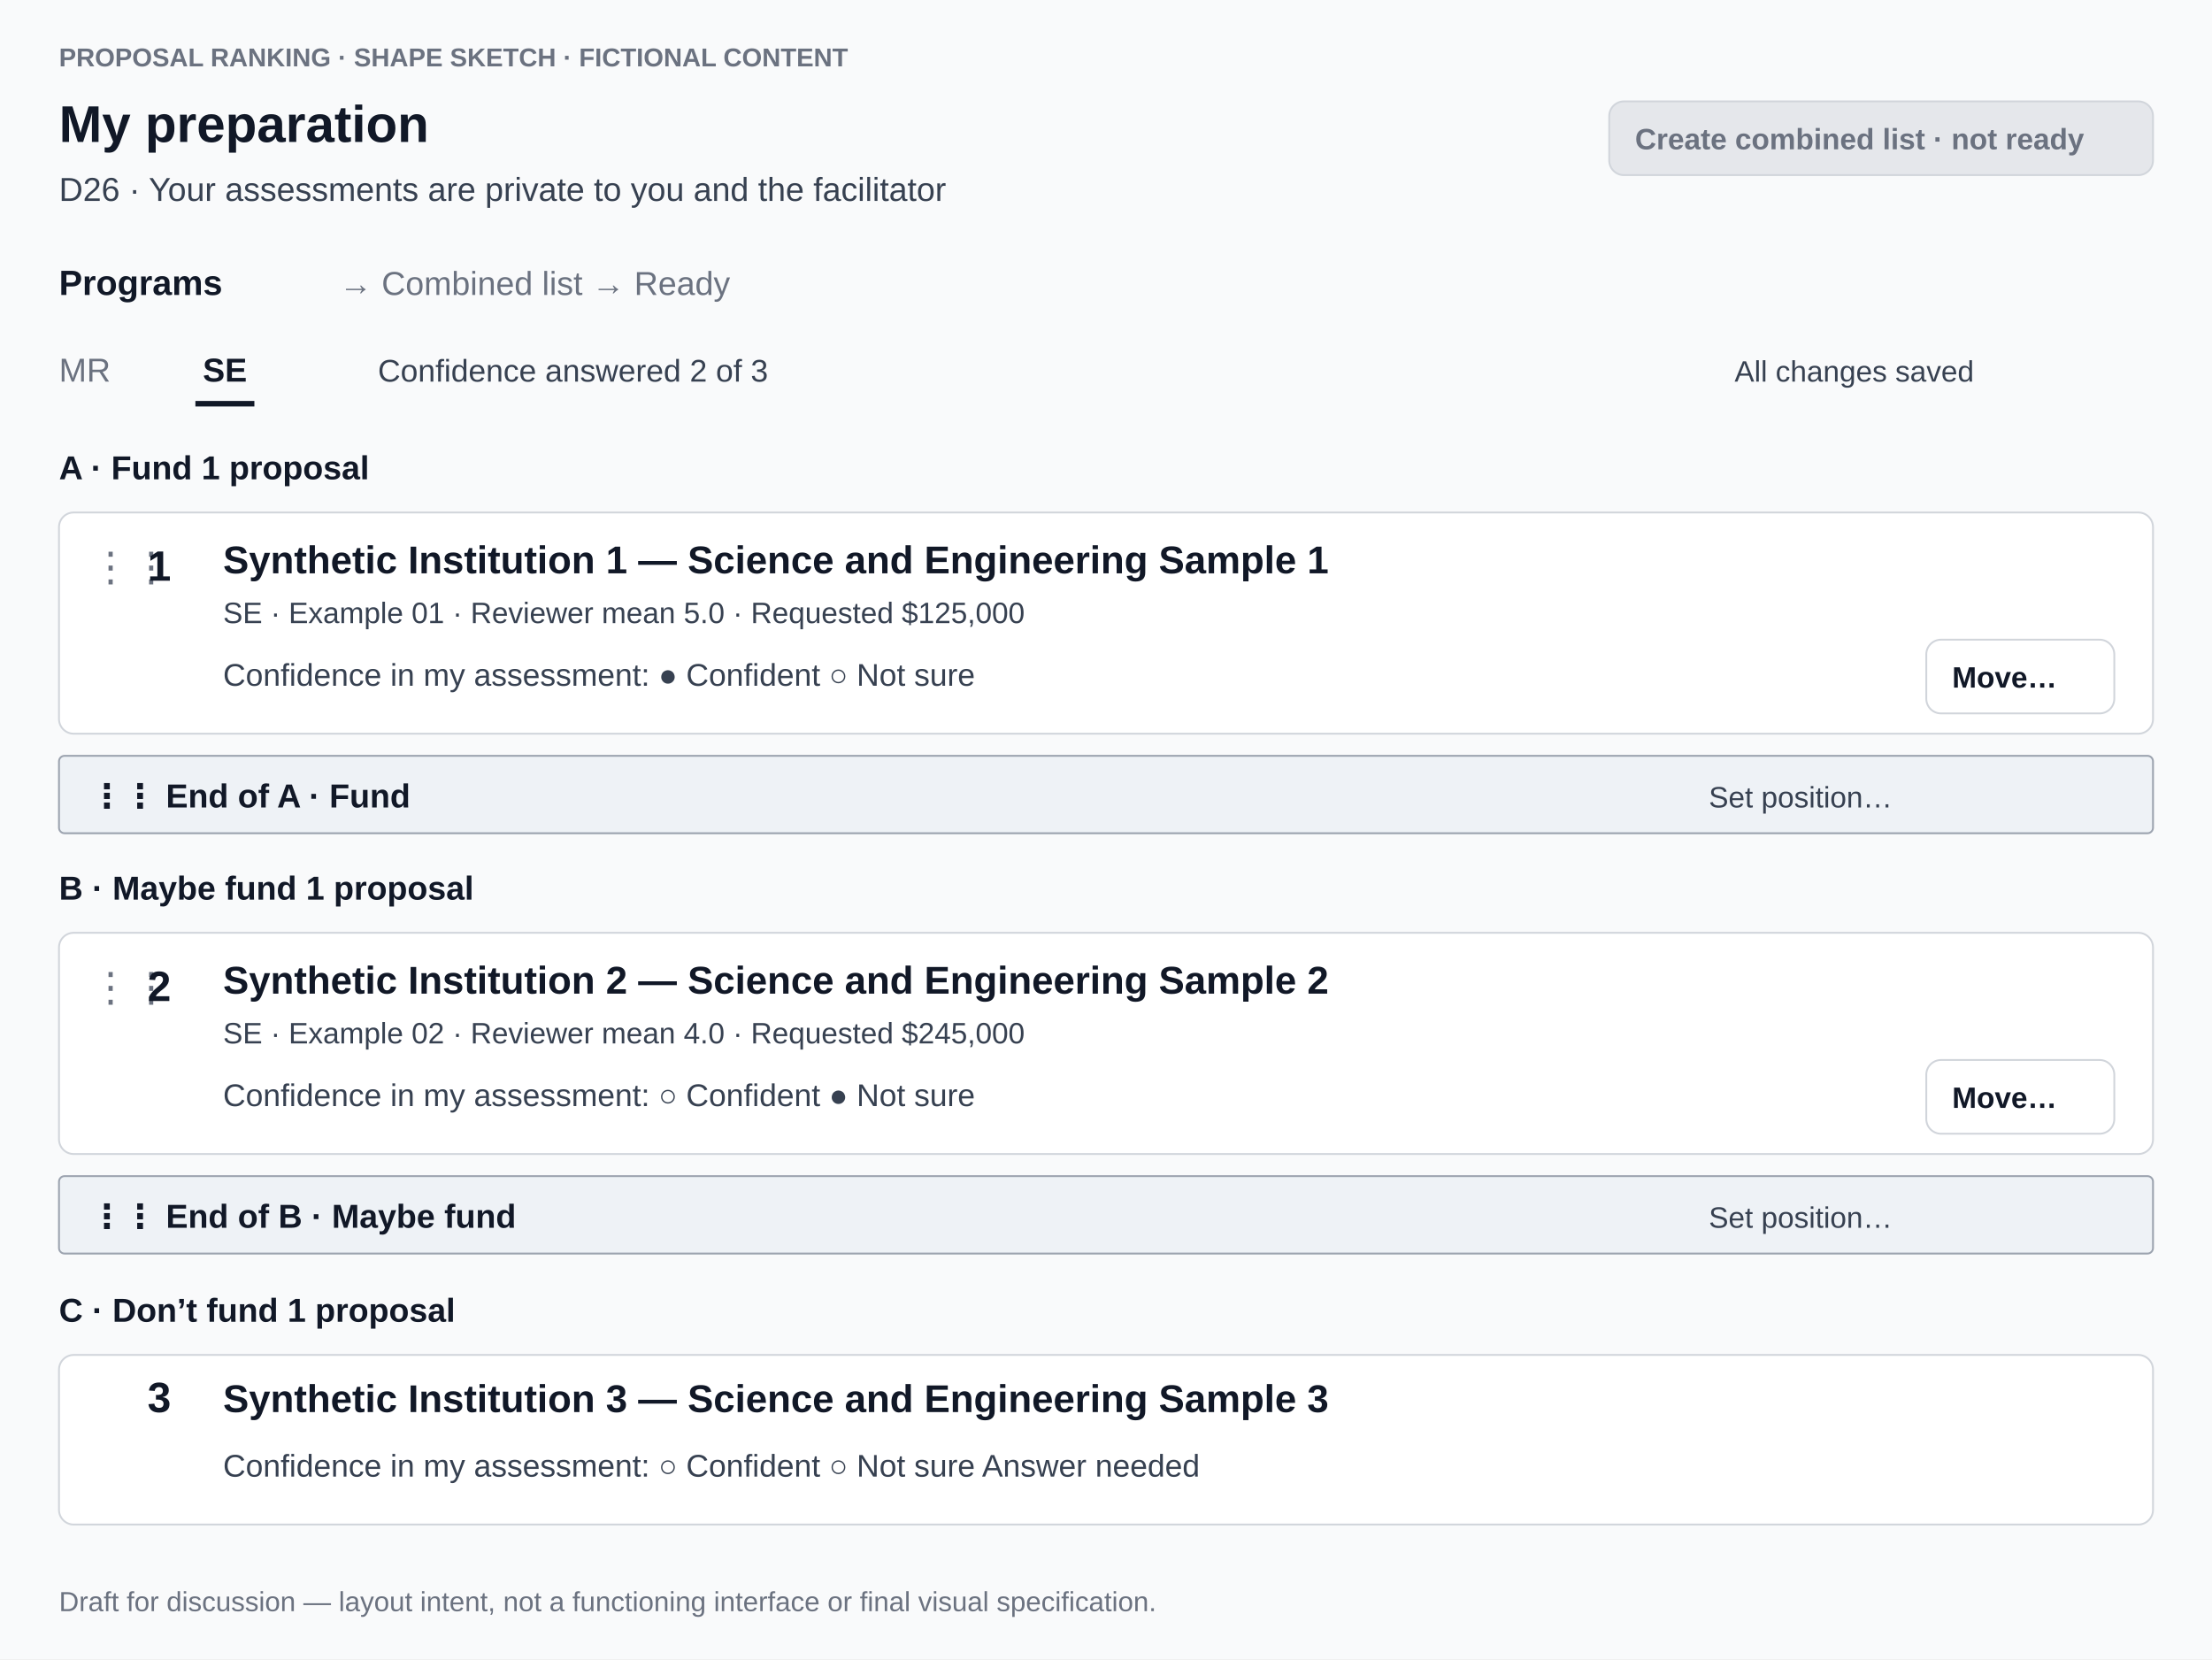
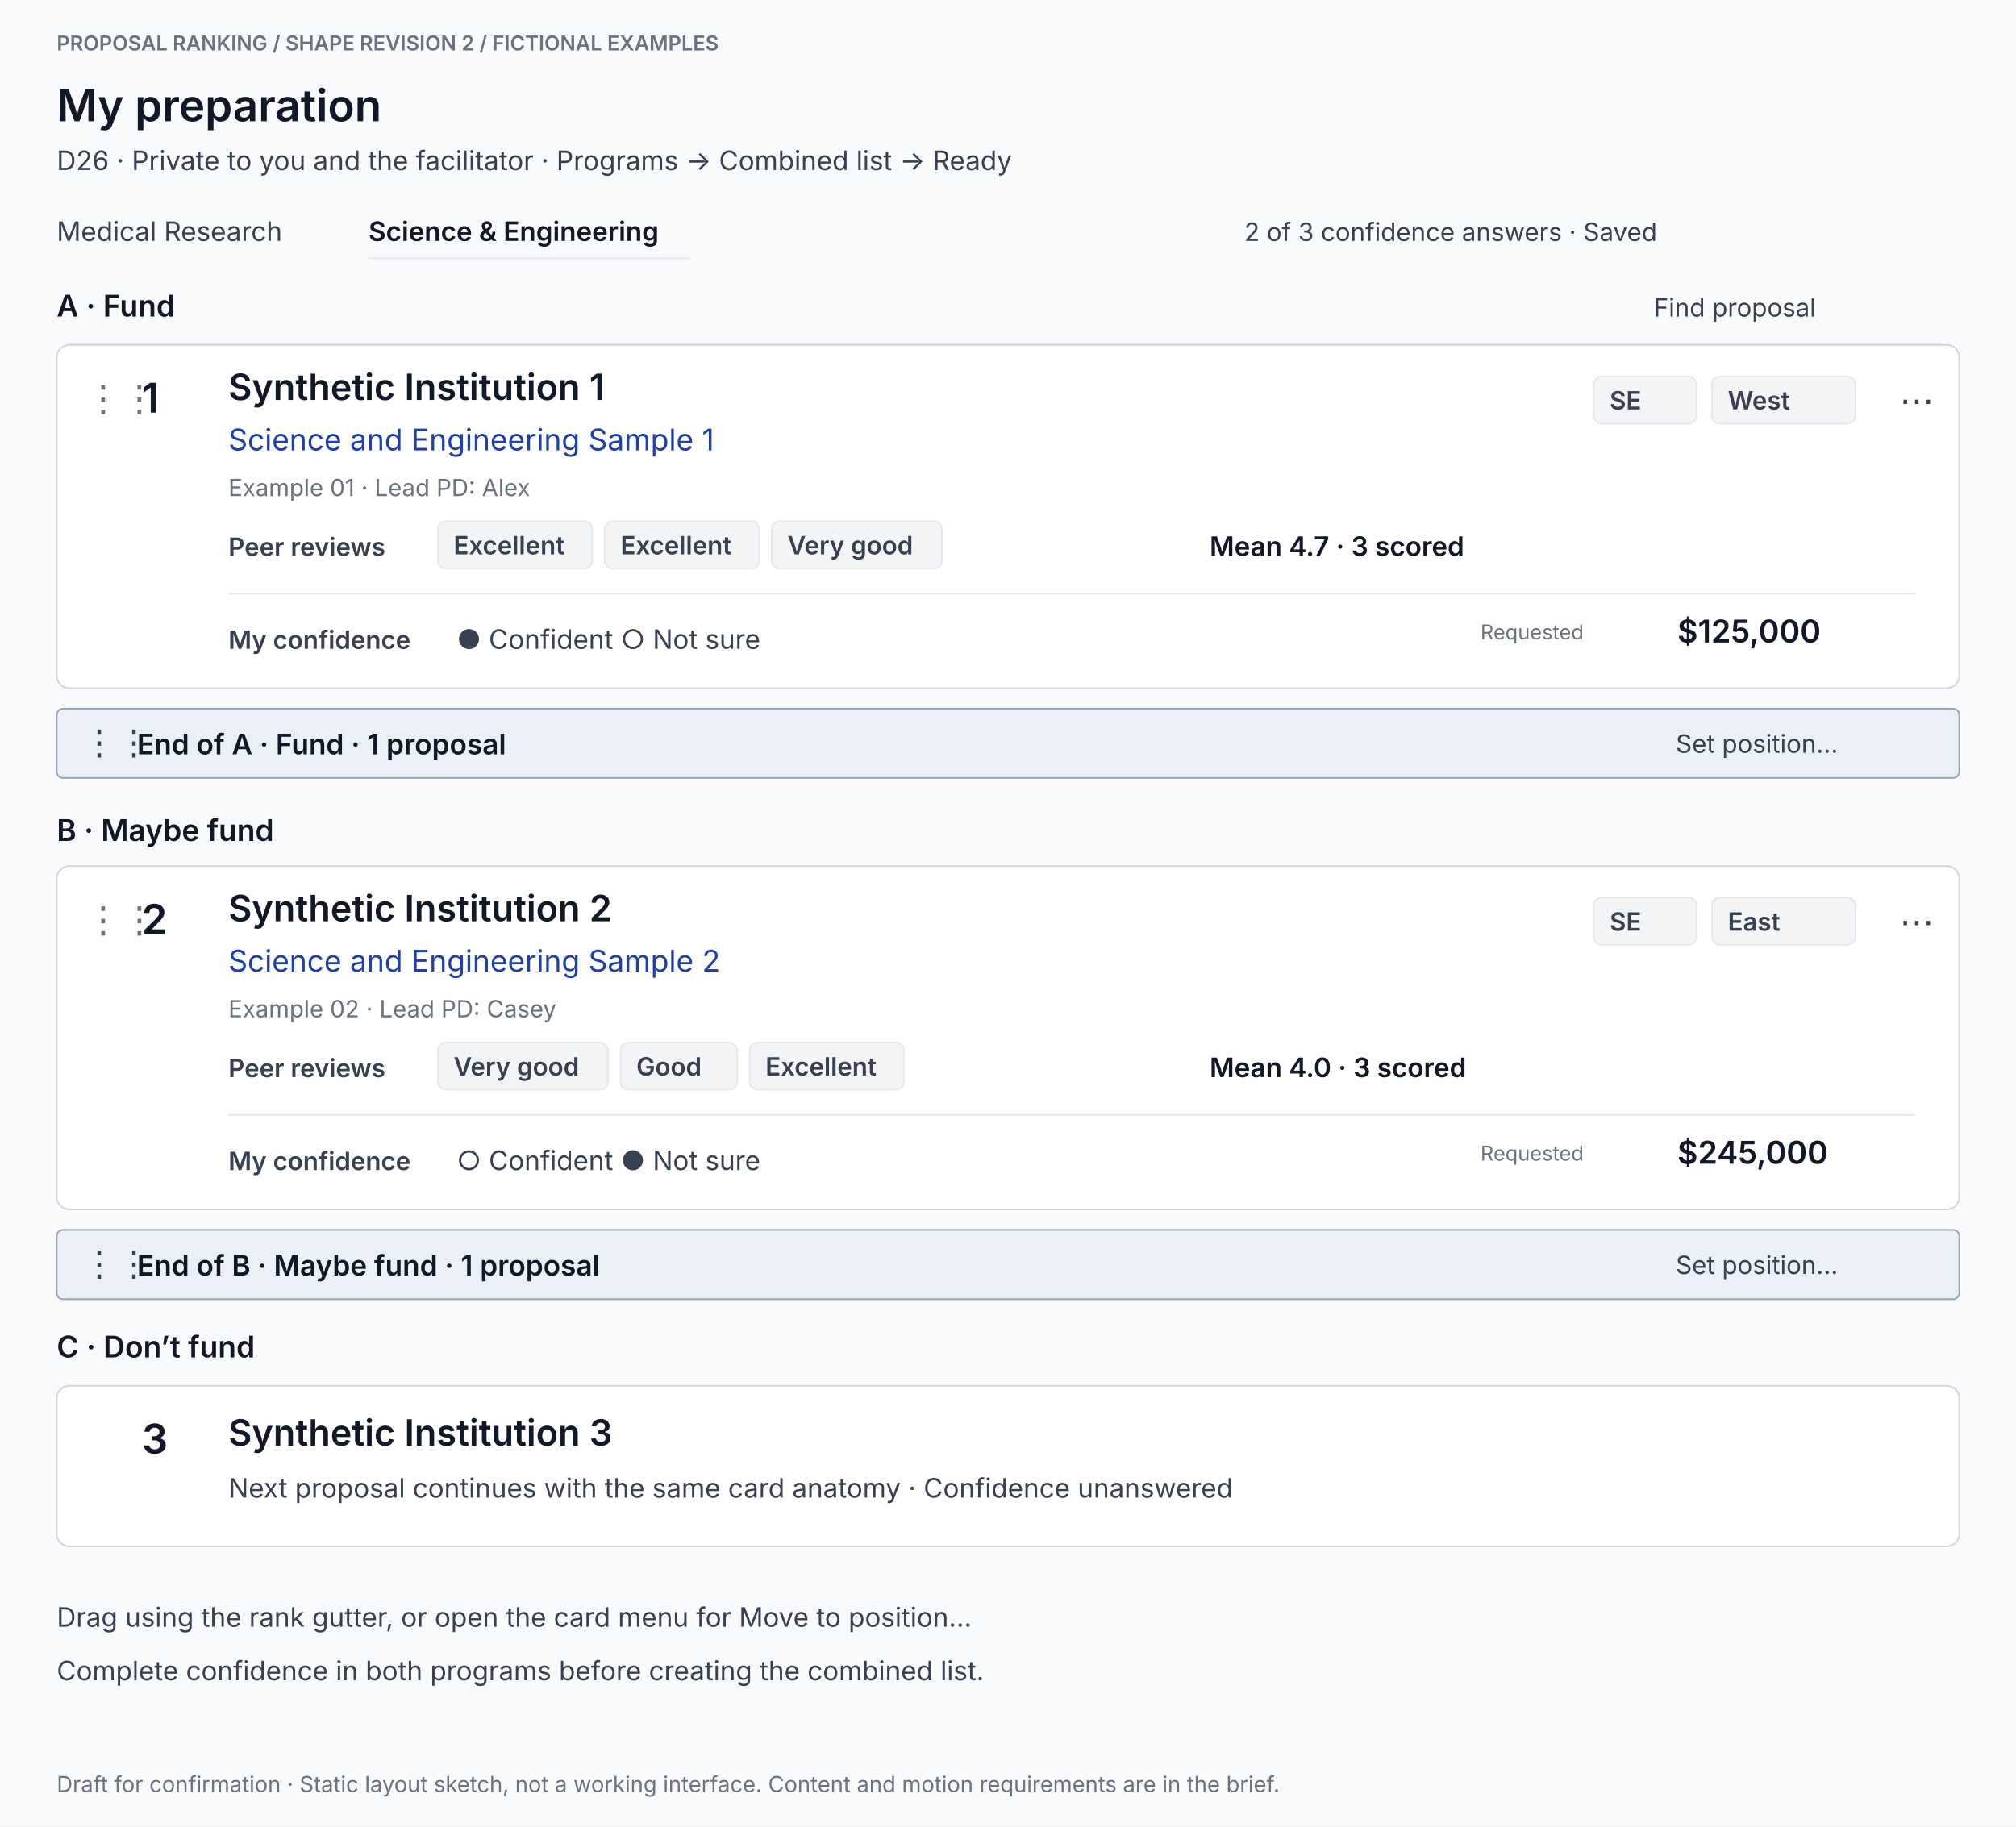
- <svg xmlns="http://www.w3.org/2000/svg" width="1200" height="900" viewBox="0 0 1200 900">
-   <style>text{font-family:Arial,sans-serif}</style>
-   <rect width="1200" height="900" fill="#f9fafb" />
-   <text x="32" y="36" font-size="14" fill="#6b7280" font-weight="600">PROPOSAL RANKING · SHAPE SKETCH · FICTIONAL CONTENT</text>
-   <text x="32" y="77" font-size="28" fill="#111827" font-weight="600">My preparation</text>
-   <text x="32" y="109" font-size="18" fill="#374151" font-weight="400">D26 · Your assessments are private to you and the facilitator</text>
-   <rect x="873" y="55" width="295" height="40" rx="8" fill="#e5e7eb" stroke="#d1d5db" />
-   <text x="887" y="81" font-size="16" fill="#6b7280" font-weight="600">Create combined list · not ready</text>
-   <text x="32" y="160" font-size="19" fill="#111827" font-weight="600">Programs</text>
-   <text x="184" y="160" font-size="18" fill="#6b7280" font-weight="400">→  Combined list  →  Ready</text>
-   <text x="32" y="207" font-size="18" fill="#6b7280" font-weight="400">MR</text>
-   <text x="110" y="207" font-size="18" fill="#111827" font-weight="600">SE</text>
-   <text x="205" y="207" font-size="17" fill="#374151" font-weight="400">Confidence answered 2 of 3</text>
-   <text x="941" y="207" font-size="16" fill="#374151" font-weight="400">All changes saved</text>
-   <path d="M106 219h32" stroke="#111827" stroke-width="3" />
-   <text x="32" y="260" font-size="18" fill="#111827" font-weight="600">A · Fund     1 proposal</text>
-   <rect x="32" y="278" width="1136" height="120" rx="8" fill="#ffffff" stroke="#d1d5db" />
-   <text x="49" y="315" font-size="22" fill="#6b7280" font-weight="400">⋮⋮</text>
-   <text x="80" y="315" font-size="23" fill="#111827" font-weight="600">1</text>
-   <text x="121" y="311" font-size="21" fill="#111827" font-weight="600">Synthetic Institution 1 — Science and Engineering Sample 1</text>
-   <text x="121" y="338" font-size="16" fill="#374151" font-weight="400">SE · Example 01 · Reviewer mean 5.0 · Requested $125,000</text>
-   <text x="121" y="372" font-size="17" fill="#374151" font-weight="400">Confidence in my assessment:   ● Confident    ○ Not sure</text>
-   <rect x="1045" y="347" width="102" height="40" rx="8" fill="#ffffff" stroke="#d1d5db" />
-   <text x="1059" y="373" font-size="16" fill="#111827" font-weight="600">Move…</text>
-   <rect x="32" y="410" width="1136" height="42" rx="3" fill="#eef2f6" stroke="#9ca3af" />
-   <text x="49" y="438" font-size="18" fill="#111827" font-weight="600">⋮⋮   End of A · Fund</text>
-   <text x="927" y="438" font-size="16" fill="#374151" font-weight="400">Set position…</text>
-   <text x="32" y="488" font-size="18" fill="#111827" font-weight="600">B · Maybe fund     1 proposal</text>
-   <rect x="32" y="506" width="1136" height="120" rx="8" fill="#ffffff" stroke="#d1d5db" />
-   <text x="49" y="543" font-size="22" fill="#6b7280" font-weight="400">⋮⋮</text>
-   <text x="80" y="543" font-size="23" fill="#111827" font-weight="600">2</text>
-   <text x="121" y="539" font-size="21" fill="#111827" font-weight="600">Synthetic Institution 2 — Science and Engineering Sample 2</text>
-   <text x="121" y="566" font-size="16" fill="#374151" font-weight="400">SE · Example 02 · Reviewer mean 4.0 · Requested $245,000</text>
-   <text x="121" y="600" font-size="17" fill="#374151" font-weight="400">Confidence in my assessment:   ○ Confident    ● Not sure</text>
-   <rect x="1045" y="575" width="102" height="40" rx="8" fill="#ffffff" stroke="#d1d5db" />
-   <text x="1059" y="601" font-size="16" fill="#111827" font-weight="600">Move…</text>
-   <rect x="32" y="638" width="1136" height="42" rx="3" fill="#eef2f6" stroke="#9ca3af" />
-   <text x="49" y="666" font-size="18" fill="#111827" font-weight="600">⋮⋮   End of B · Maybe fund</text>
-   <text x="927" y="666" font-size="16" fill="#374151" font-weight="400">Set position…</text>
-   <text x="32" y="717" font-size="18" fill="#111827" font-weight="600">C · Don’t fund     1 proposal</text>
-   <rect x="32" y="735" width="1136" height="92" rx="8" fill="#ffffff" stroke="#d1d5db" />
-   <text x="80" y="766" font-size="23" fill="#111827" font-weight="600">3</text>
-   <text x="121" y="766" font-size="21" fill="#111827" font-weight="600">Synthetic Institution 3 — Science and Engineering Sample 3</text>
-   <text x="121" y="801" font-size="17" fill="#374151" font-weight="400">Confidence in my assessment:   ○ Confident    ○ Not sure     Answer needed</text>
-   <text x="32" y="874" font-size="15" fill="#6b7280" font-weight="400">Draft for discussion — layout intent, not a functioning interface or final visual specification.</text>
+ <svg xmlns="http://www.w3.org/2000/svg" width="1280" height="1160" viewBox="0 0 1280 1160" role="img" aria-label="My preparation">
+   <style>text{font-family:Inter,Arial,sans-serif}</style>
+   <rect width="1280" height="1160" fill="#f9fafb" />
+   <text x="36" y="32" font-size="13" fill="#6b7280" font-weight="600">PROPOSAL RANKING / SHAPE REVISION 2 / FICTIONAL EXAMPLES</text>
+   <text x="36" y="77" font-size="28" fill="#111827" font-weight="600">My preparation</text>
+   <text x="36" y="108" font-size="17" fill="#374151" font-weight="400">D26 · Private to you and the facilitator · Programs → Combined list → Ready</text>
+   <text x="36" y="153" font-size="17" fill="#374151" font-weight="400">Medical Research</text>
+   <text x="234" y="153" font-size="17" fill="#111827" font-weight="600">Science &amp; Engineering</text>
+   <path d="M234 164L438 164" stroke="#e5e7eb" />
+   <text x="790" y="153" font-size="16" fill="#374151" font-weight="400">2 of 3 confidence answers · Saved</text>
+   <text x="36" y="201" font-size="19" fill="#111827" font-weight="600">A · Fund</text>
+   <text x="1050" y="201" font-size="16" fill="#374151" font-weight="400">Find proposal</text>
+   <rect x="36" y="219" width="1208" height="218" rx="8" fill="#fff" stroke="#d1d5db" />
+   <text x="54" y="261" font-size="23" fill="#6b7280" font-weight="400">⋮⋮</text>
+   <text x="90" y="262" font-size="26" fill="#111827" font-weight="600">1</text>
+   <text x="145" y="254" font-size="23" fill="#111827" font-weight="600">Synthetic Institution 1</text>
+   <text x="145" y="286" font-size="19" fill="#1e40af" font-weight="400">Science and Engineering Sample 1</text>
+   <text x="145" y="315" font-size="15" fill="#6b7280" font-weight="400">Example 01 · Lead PD: Alex</text>
+   <rect x="1012" y="239" width="65" height="30" rx="5" fill="#f3f4f6" stroke="#e5e7eb" />
+   <text x="1022" y="260" font-size="16" fill="#374151" font-weight="600">SE</text>
+   <rect x="1087" y="239" width="91" height="30" rx="5" fill="#f3f4f6" stroke="#e5e7eb" />
+   <text x="1097" y="260" font-size="16" fill="#374151" font-weight="600">West</text>
+   <text x="1206" y="262" font-size="22" fill="#374151" font-weight="400">⋯</text>
+   <text x="145" y="353" font-size="16" fill="#374151" font-weight="600">Peer reviews</text>
+   <rect x="278" y="331" width="98" height="30" rx="5" fill="#f3f4f6" stroke="#e5e7eb" />
+   <text x="288" y="352" font-size="16" fill="#374151" font-weight="600">Excellent</text>
+   <rect x="384" y="331" width="98" height="30" rx="5" fill="#f3f4f6" stroke="#e5e7eb" />
+   <text x="394" y="352" font-size="16" fill="#374151" font-weight="600">Excellent</text>
+   <rect x="490" y="331" width="108" height="30" rx="5" fill="#f3f4f6" stroke="#e5e7eb" />
+   <text x="500" y="352" font-size="16" fill="#374151" font-weight="600">Very good</text>
+   <text x="768" y="353" font-size="17" fill="#111827" font-weight="600">Mean 4.7 · 3 scored</text>
+   <path d="M145 377L1216 377" stroke="#e5e7eb" />
+   <text x="145" y="412" font-size="16" fill="#374151" font-weight="600">My confidence</text>
+   <text x="290" y="412" font-size="17" fill="#374151" font-weight="400">● Confident     ○ Not sure</text>
+   <text x="940" y="406" font-size="13" fill="#6b7280" font-weight="400">Requested</text>
+   <text x="1065" y="408" font-size="20" fill="#111827" font-weight="600">$125,000</text>
+   <rect x="36" y="450" width="1208" height="44" rx="4" fill="#eaf0f5" stroke="#94a3b8" />
+   <text x="52" y="479" font-size="22" fill="#374151" font-weight="400">⋮⋮</text>
+   <text x="87" y="479" font-size="18" fill="#111827" font-weight="600">End of A · Fund · 1 proposal</text>
+   <text x="1064" y="478" font-size="16" fill="#374151" font-weight="400">Set position…</text>
+   <text x="36" y="534" font-size="19" fill="#111827" font-weight="600">B · Maybe fund</text>
+   <rect x="36" y="550" width="1208" height="218" rx="8" fill="#fff" stroke="#d1d5db" />
+   <text x="54" y="592" font-size="23" fill="#6b7280" font-weight="400">⋮⋮</text>
+   <text x="90" y="593" font-size="26" fill="#111827" font-weight="600">2</text>
+   <text x="145" y="585" font-size="23" fill="#111827" font-weight="600">Synthetic Institution 2</text>
+   <text x="145" y="617" font-size="19" fill="#1e40af" font-weight="400">Science and Engineering Sample 2</text>
+   <text x="145" y="646" font-size="15" fill="#6b7280" font-weight="400">Example 02 · Lead PD: Casey</text>
+   <rect x="1012" y="570" width="65" height="30" rx="5" fill="#f3f4f6" stroke="#e5e7eb" />
+   <text x="1022" y="591" font-size="16" fill="#374151" font-weight="600">SE</text>
+   <rect x="1087" y="570" width="91" height="30" rx="5" fill="#f3f4f6" stroke="#e5e7eb" />
+   <text x="1097" y="591" font-size="16" fill="#374151" font-weight="600">East</text>
+   <text x="1206" y="593" font-size="22" fill="#374151" font-weight="400">⋯</text>
+   <text x="145" y="684" font-size="16" fill="#374151" font-weight="600">Peer reviews</text>
+   <rect x="278" y="662" width="108" height="30" rx="5" fill="#f3f4f6" stroke="#e5e7eb" />
+   <text x="288" y="683" font-size="16" fill="#374151" font-weight="600">Very good</text>
+   <rect x="394" y="662" width="74" height="30" rx="5" fill="#f3f4f6" stroke="#e5e7eb" />
+   <text x="404" y="683" font-size="16" fill="#374151" font-weight="600">Good</text>
+   <rect x="476" y="662" width="98" height="30" rx="5" fill="#f3f4f6" stroke="#e5e7eb" />
+   <text x="486" y="683" font-size="16" fill="#374151" font-weight="600">Excellent</text>
+   <text x="768" y="684" font-size="17" fill="#111827" font-weight="600">Mean 4.0 · 3 scored</text>
+   <path d="M145 708L1216 708" stroke="#e5e7eb" />
+   <text x="145" y="743" font-size="16" fill="#374151" font-weight="600">My confidence</text>
+   <text x="290" y="743" font-size="17" fill="#374151" font-weight="400">○ Confident     ● Not sure</text>
+   <text x="940" y="737" font-size="13" fill="#6b7280" font-weight="400">Requested</text>
+   <text x="1065" y="739" font-size="20" fill="#111827" font-weight="600">$245,000</text>
+   <rect x="36" y="781" width="1208" height="44" rx="4" fill="#eaf0f5" stroke="#94a3b8" />
+   <text x="52" y="810" font-size="22" fill="#374151" font-weight="400">⋮⋮</text>
+   <text x="87" y="810" font-size="18" fill="#111827" font-weight="600">End of B · Maybe fund · 1 proposal</text>
+   <text x="1064" y="809" font-size="16" fill="#374151" font-weight="400">Set position…</text>
+   <text x="36" y="862" font-size="19" fill="#111827" font-weight="600">C · Don’t fund</text>
+   <rect x="36" y="880" width="1208" height="102" rx="8" fill="#fff" stroke="#d1d5db" />
+   <text x="90" y="923" font-size="26" fill="#111827" font-weight="600">3</text>
+   <text x="145" y="918" font-size="23" fill="#111827" font-weight="600">Synthetic Institution 3</text>
+   <text x="145" y="951" font-size="17" fill="#374151" font-weight="400">Next proposal continues with the same card anatomy · Confidence unanswered</text>
+   <text x="36" y="1033" font-size="17" fill="#374151" font-weight="400">Drag using the rank gutter, or open the card menu for Move to position…</text>
+   <text x="36" y="1067" font-size="17" fill="#374151" font-weight="400">Complete confidence in both programs before creating the combined list.</text>
+   <text x="36" y="1138" font-size="14" fill="#6b7280" font-weight="400">Draft for confirmation · Static layout sketch, not a working interface. Content and motion requirements are in the brief.</text>
</svg>
